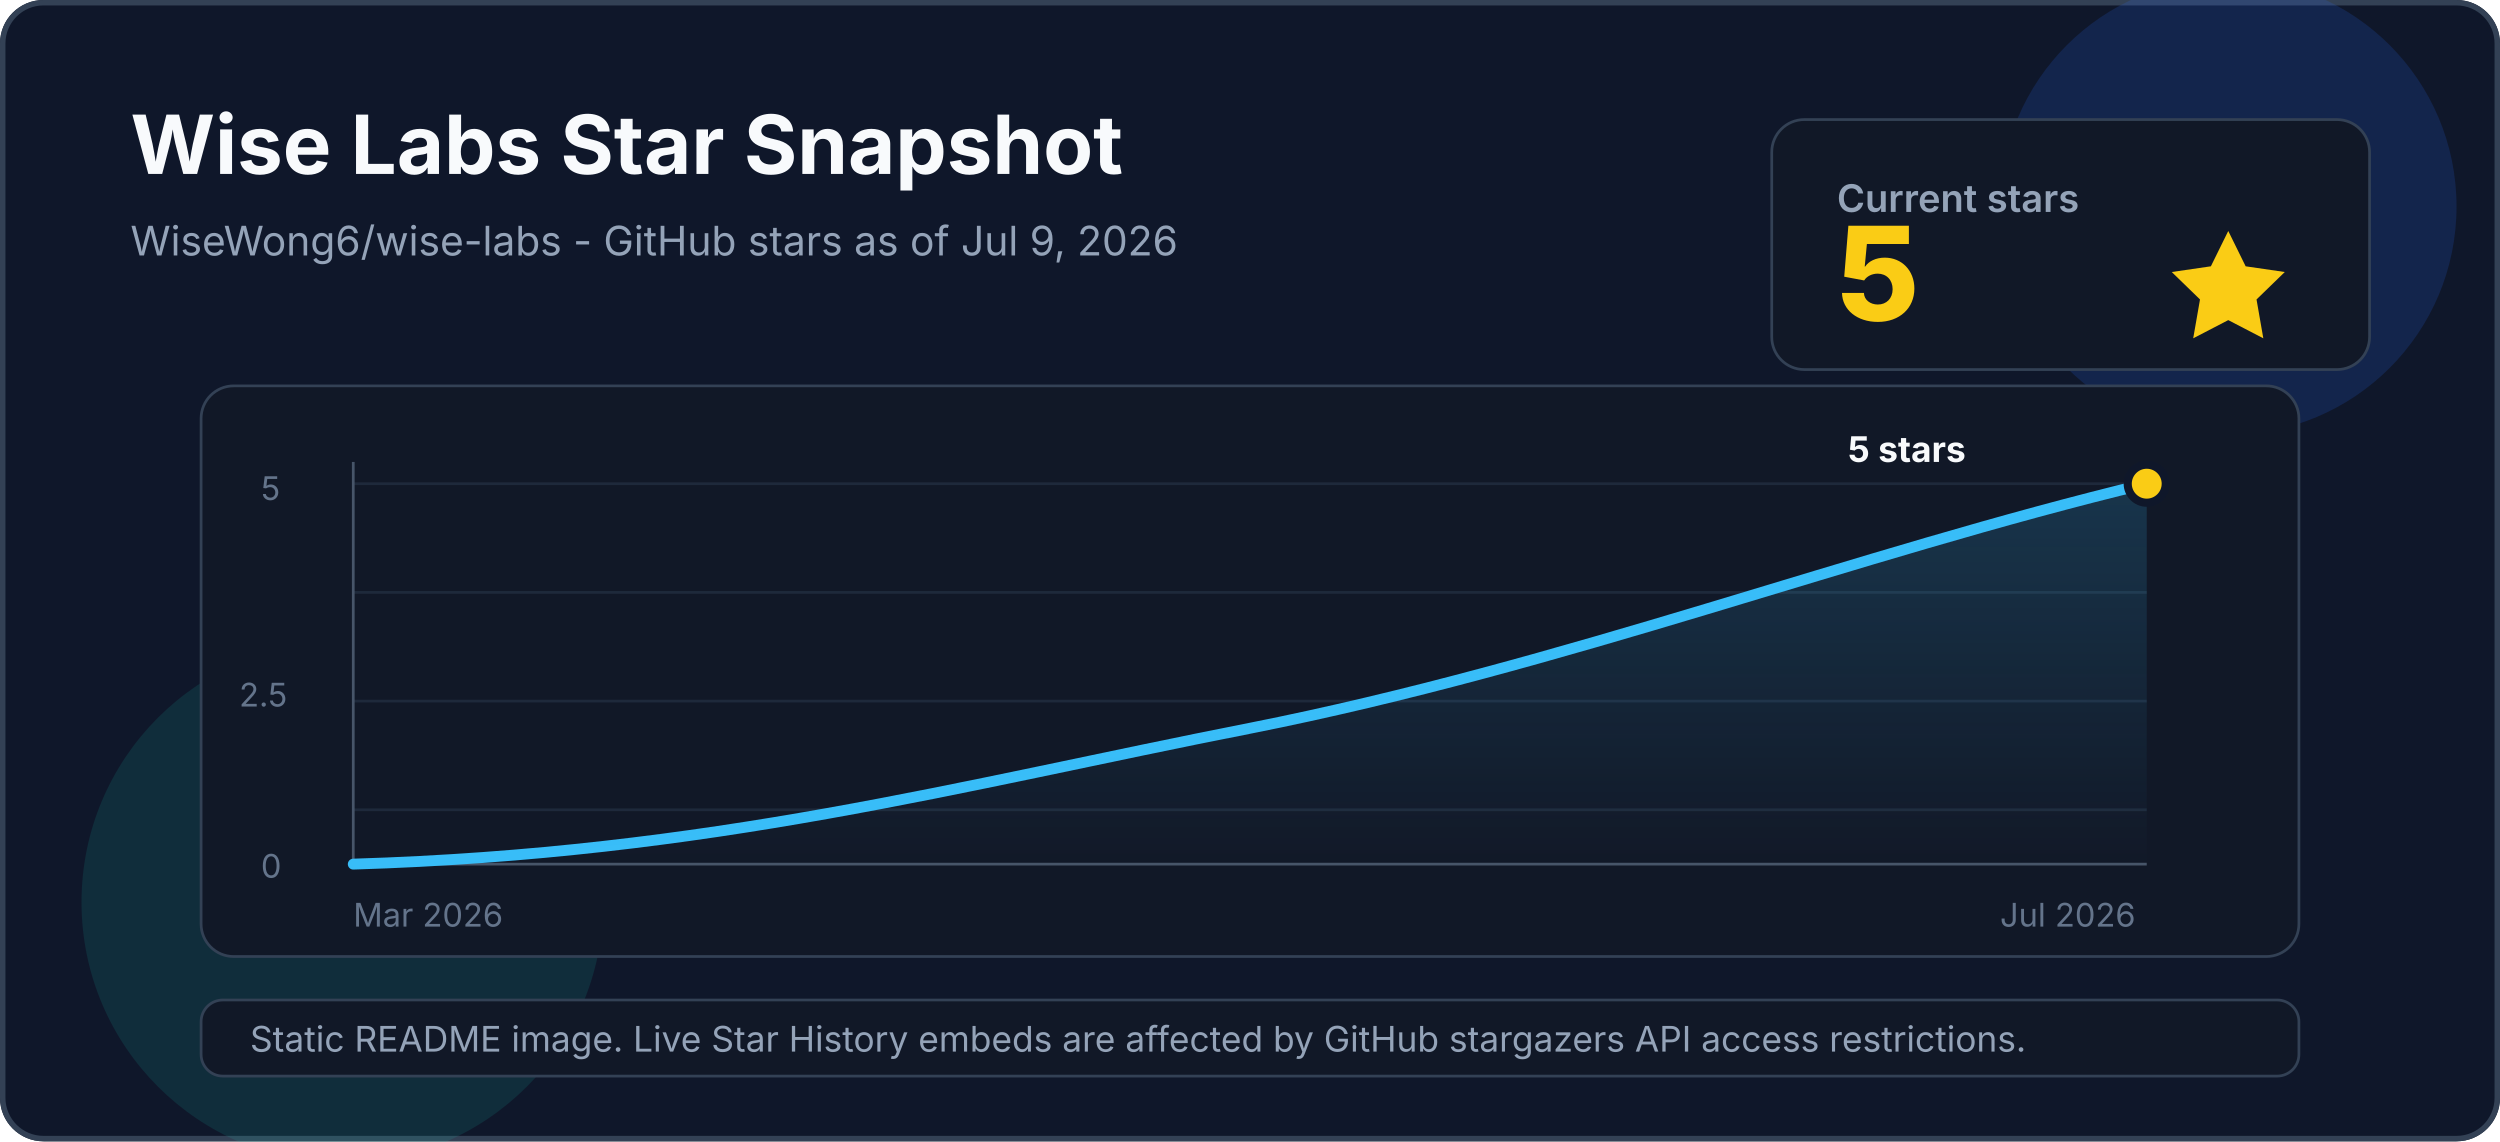
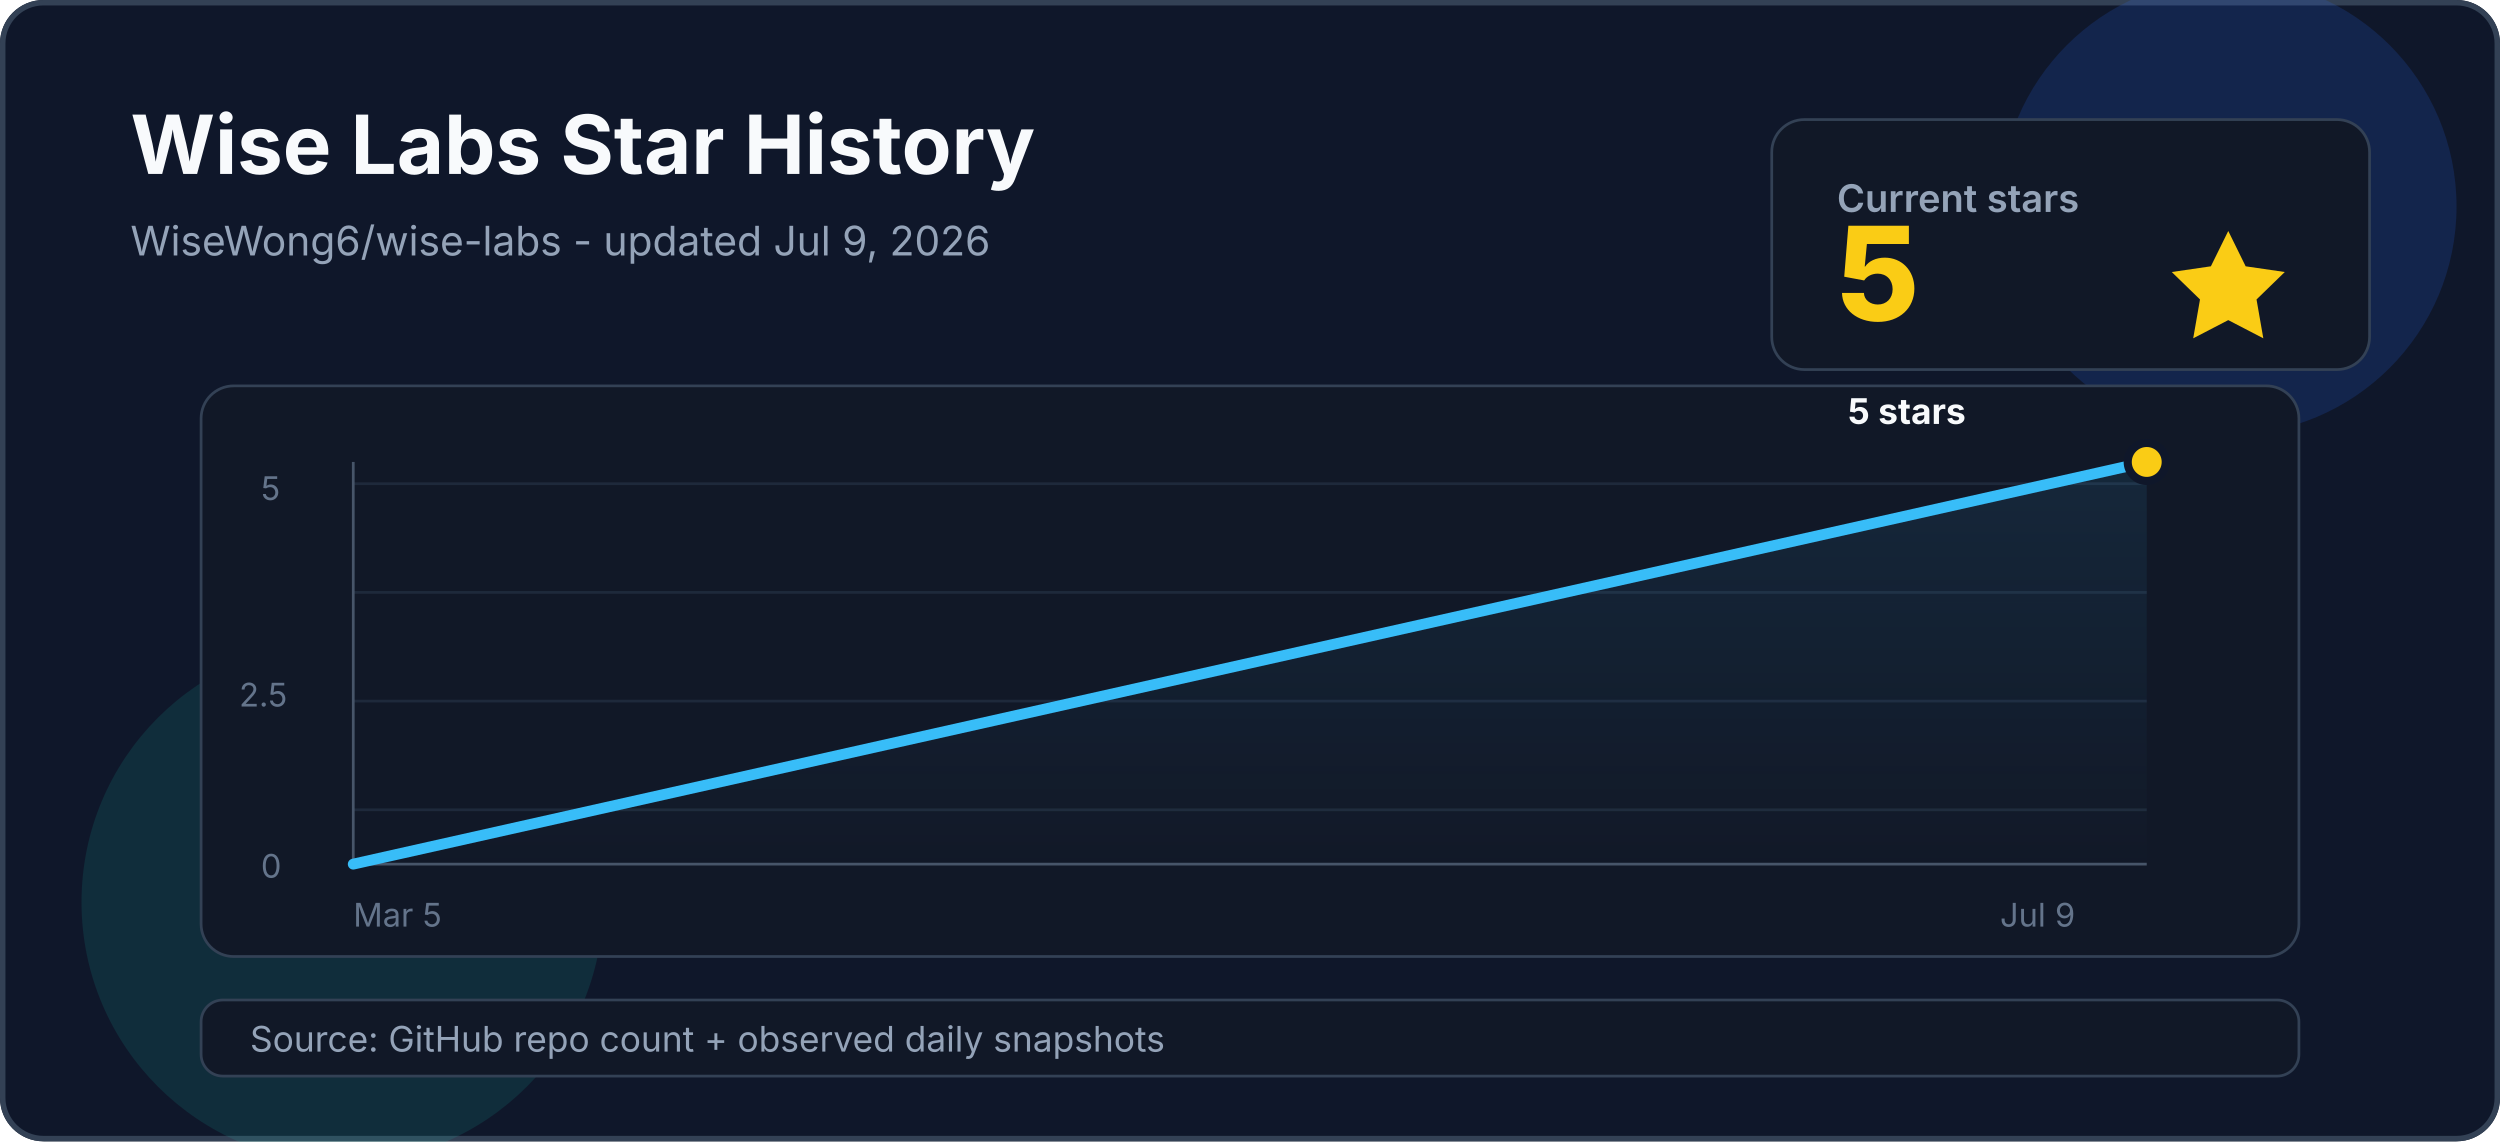
<svg xmlns="http://www.w3.org/2000/svg" width="920" height="420" viewBox="0 0 920 420" fill="none" role="img" aria-labelledby="title desc">
  <rect width="920" height="420" rx="16" fill="#0F172A" />
  <rect x="1" y="1" width="918" height="418" rx="15" stroke="#334155" stroke-width="2" />
  <circle cx="820" cy="76" r="84" fill="#2563EB" opacity="0.18" />
  <circle cx="126" cy="332" r="96" fill="#14B8A6" opacity="0.14" />
-   <text x="48" y="64" fill="#F8FAFC" font-family="Inter, ui-sans-serif, system-ui, -apple-system, BlinkMacSystemFont, Segoe UI, sans-serif" font-size="30" font-weight="700">Wise Labs Star Snapshot</text>
-   <text x="48" y="94" fill="#94A3B8" font-family="Inter, ui-sans-serif, system-ui, -apple-system, BlinkMacSystemFont, Segoe UI, sans-serif" font-size="15">WiseWong6/wise-labs - GitHub stars as of Jul 9, 2026</text>
+   <text x="48" y="64" fill="#F8FAFC" font-family="Inter, ui-sans-serif, system-ui, -apple-system, BlinkMacSystemFont, Segoe UI, sans-serif" font-size="30" font-weight="700">Wise Labs Star History</text>
+   <text x="48" y="94" fill="#94A3B8" font-family="Inter, ui-sans-serif, system-ui, -apple-system, BlinkMacSystemFont, Segoe UI, sans-serif" font-size="15">WiseWong6/wise-labs - updated Jul 9, 2026</text>
  <rect x="652" y="44" width="220" height="92" rx="12" fill="#111827" stroke="#334155" />
  <text x="676" y="78" fill="#94A3B8" font-family="Inter, ui-sans-serif, system-ui, -apple-system, BlinkMacSystemFont, Segoe UI, sans-serif" font-size="14" font-weight="600">Current stars</text>
  <text x="676" y="118" fill="#FACC15" font-family="Inter, ui-sans-serif, system-ui, -apple-system, BlinkMacSystemFont, Segoe UI, sans-serif" font-size="48" font-weight="800">5</text>
  <path d="M820 85L826.4 98L840.8 100.1L830.4 110.2L832.9 124.5L820 117.8L807.1 124.5L809.6 110.2L799.2 100.1L813.6 98L820 85Z" fill="#FACC15" />
  <g transform="translate(74 142)">
    <rect x="0" y="0" width="772" height="210" rx="12" fill="#111827" stroke="#334155" />
    <line x1="56" y1="36" x2="716" y2="36" stroke="#1E293B" />
    <line x1="56" y1="76" x2="716" y2="76" stroke="#1E293B" />
    <line x1="56" y1="116" x2="716" y2="116" stroke="#1E293B" />
    <line x1="56" y1="156" x2="716" y2="156" stroke="#1E293B" />
    <line x1="56" y1="176" x2="716" y2="176" stroke="#475569" />
    <line x1="56" y1="28" x2="56" y2="176" stroke="#475569" />
    <text x="22" y="181" fill="#64748B" font-family="Inter, ui-sans-serif, system-ui, -apple-system, BlinkMacSystemFont, Segoe UI, sans-serif" font-size="12">0</text>
    <text x="14" y="118" fill="#64748B" font-family="Inter, ui-sans-serif, system-ui, -apple-system, BlinkMacSystemFont, Segoe UI, sans-serif" font-size="12">2.5</text>
    <text x="22" y="42" fill="#64748B" font-family="Inter, ui-sans-serif, system-ui, -apple-system, BlinkMacSystemFont, Segoe UI, sans-serif" font-size="12">5</text>
-     <text x="56" y="199" fill="#64748B" font-family="Inter, ui-sans-serif, system-ui, -apple-system, BlinkMacSystemFont, Segoe UI, sans-serif" font-size="12">Mar 2026</text>
-     <text x="662" y="199" fill="#64748B" font-family="Inter, ui-sans-serif, system-ui, -apple-system, BlinkMacSystemFont, Segoe UI, sans-serif" font-size="12">Jul 2026</text>
-     <path d="M56 176C188 172 279 147 386 126C502 103 608 62 716 36" stroke="#38BDF8" stroke-width="4" stroke-linecap="round" />
-     <path d="M56 176C188 172 279 147 386 126C502 103 608 62 716 36L716 176L56 176Z" fill="url(#area)" opacity="0.5" />
-     <circle cx="716" cy="36" r="7" fill="#FACC15" stroke="#0F172A" stroke-width="3" />
-     <text x="606" y="28" fill="#F8FAFC" font-family="Inter, ui-sans-serif, system-ui, -apple-system, BlinkMacSystemFont, Segoe UI, sans-serif" font-size="13" font-weight="700">5 stars</text>
+     <text x="56" y="199" fill="#64748B" font-family="Inter, ui-sans-serif, system-ui, -apple-system, BlinkMacSystemFont, Segoe UI, sans-serif" font-size="12">Mar 5</text>
+     <text x="662" y="199" fill="#64748B" font-family="Inter, ui-sans-serif, system-ui, -apple-system, BlinkMacSystemFont, Segoe UI, sans-serif" font-size="12">Jul 9</text>
  </g>
+   <path d="M130.0 318.0 L790.0 170.0 L790.0 318 L130.0 318 Z" fill="url(#area)" opacity="0.5" />
+   <path d="M130.0 318.0 L790.0 170.0" stroke="#38BDF8" stroke-width="4" stroke-linecap="round" stroke-linejoin="round" />
+   <circle cx="790.0" cy="170.0" r="7" fill="#FACC15" stroke="#0F172A" stroke-width="3" />
+   <text x="680.0" y="156.0" fill="#F8FAFC" font-family="Inter, ui-sans-serif, system-ui, -apple-system, BlinkMacSystemFont, Segoe UI, sans-serif" font-size="13" font-weight="700">5 stars</text>
  <rect x="74" y="368" width="772" height="28" rx="8" fill="#111827" stroke="#334155" />
-   <text x="92" y="387" fill="#94A3B8" font-family="Inter, ui-sans-serif, system-ui, -apple-system, BlinkMacSystemFont, Segoe UI, sans-serif" font-size="13">Static README image. Live Star History embeds are affected by GitHub stargazers API access restrictions.</text>
+   <text x="92" y="387" fill="#94A3B8" font-family="Inter, ui-sans-serif, system-ui, -apple-system, BlinkMacSystemFont, Segoe UI, sans-serif" font-size="13">Source: GitHub repo count + observed daily snapshots</text>
  <defs>
-     <linearGradient id="area" x1="386" y1="36" x2="386" y2="176" gradientUnits="userSpaceOnUse">
+     <linearGradient id="area" x1="386" y1="36" x2="386" y2="318" gradientUnits="userSpaceOnUse">
      <stop stop-color="#38BDF8" stop-opacity="0.35" />
      <stop offset="1" stop-color="#38BDF8" stop-opacity="0" />
    </linearGradient>
  </defs>
</svg>
